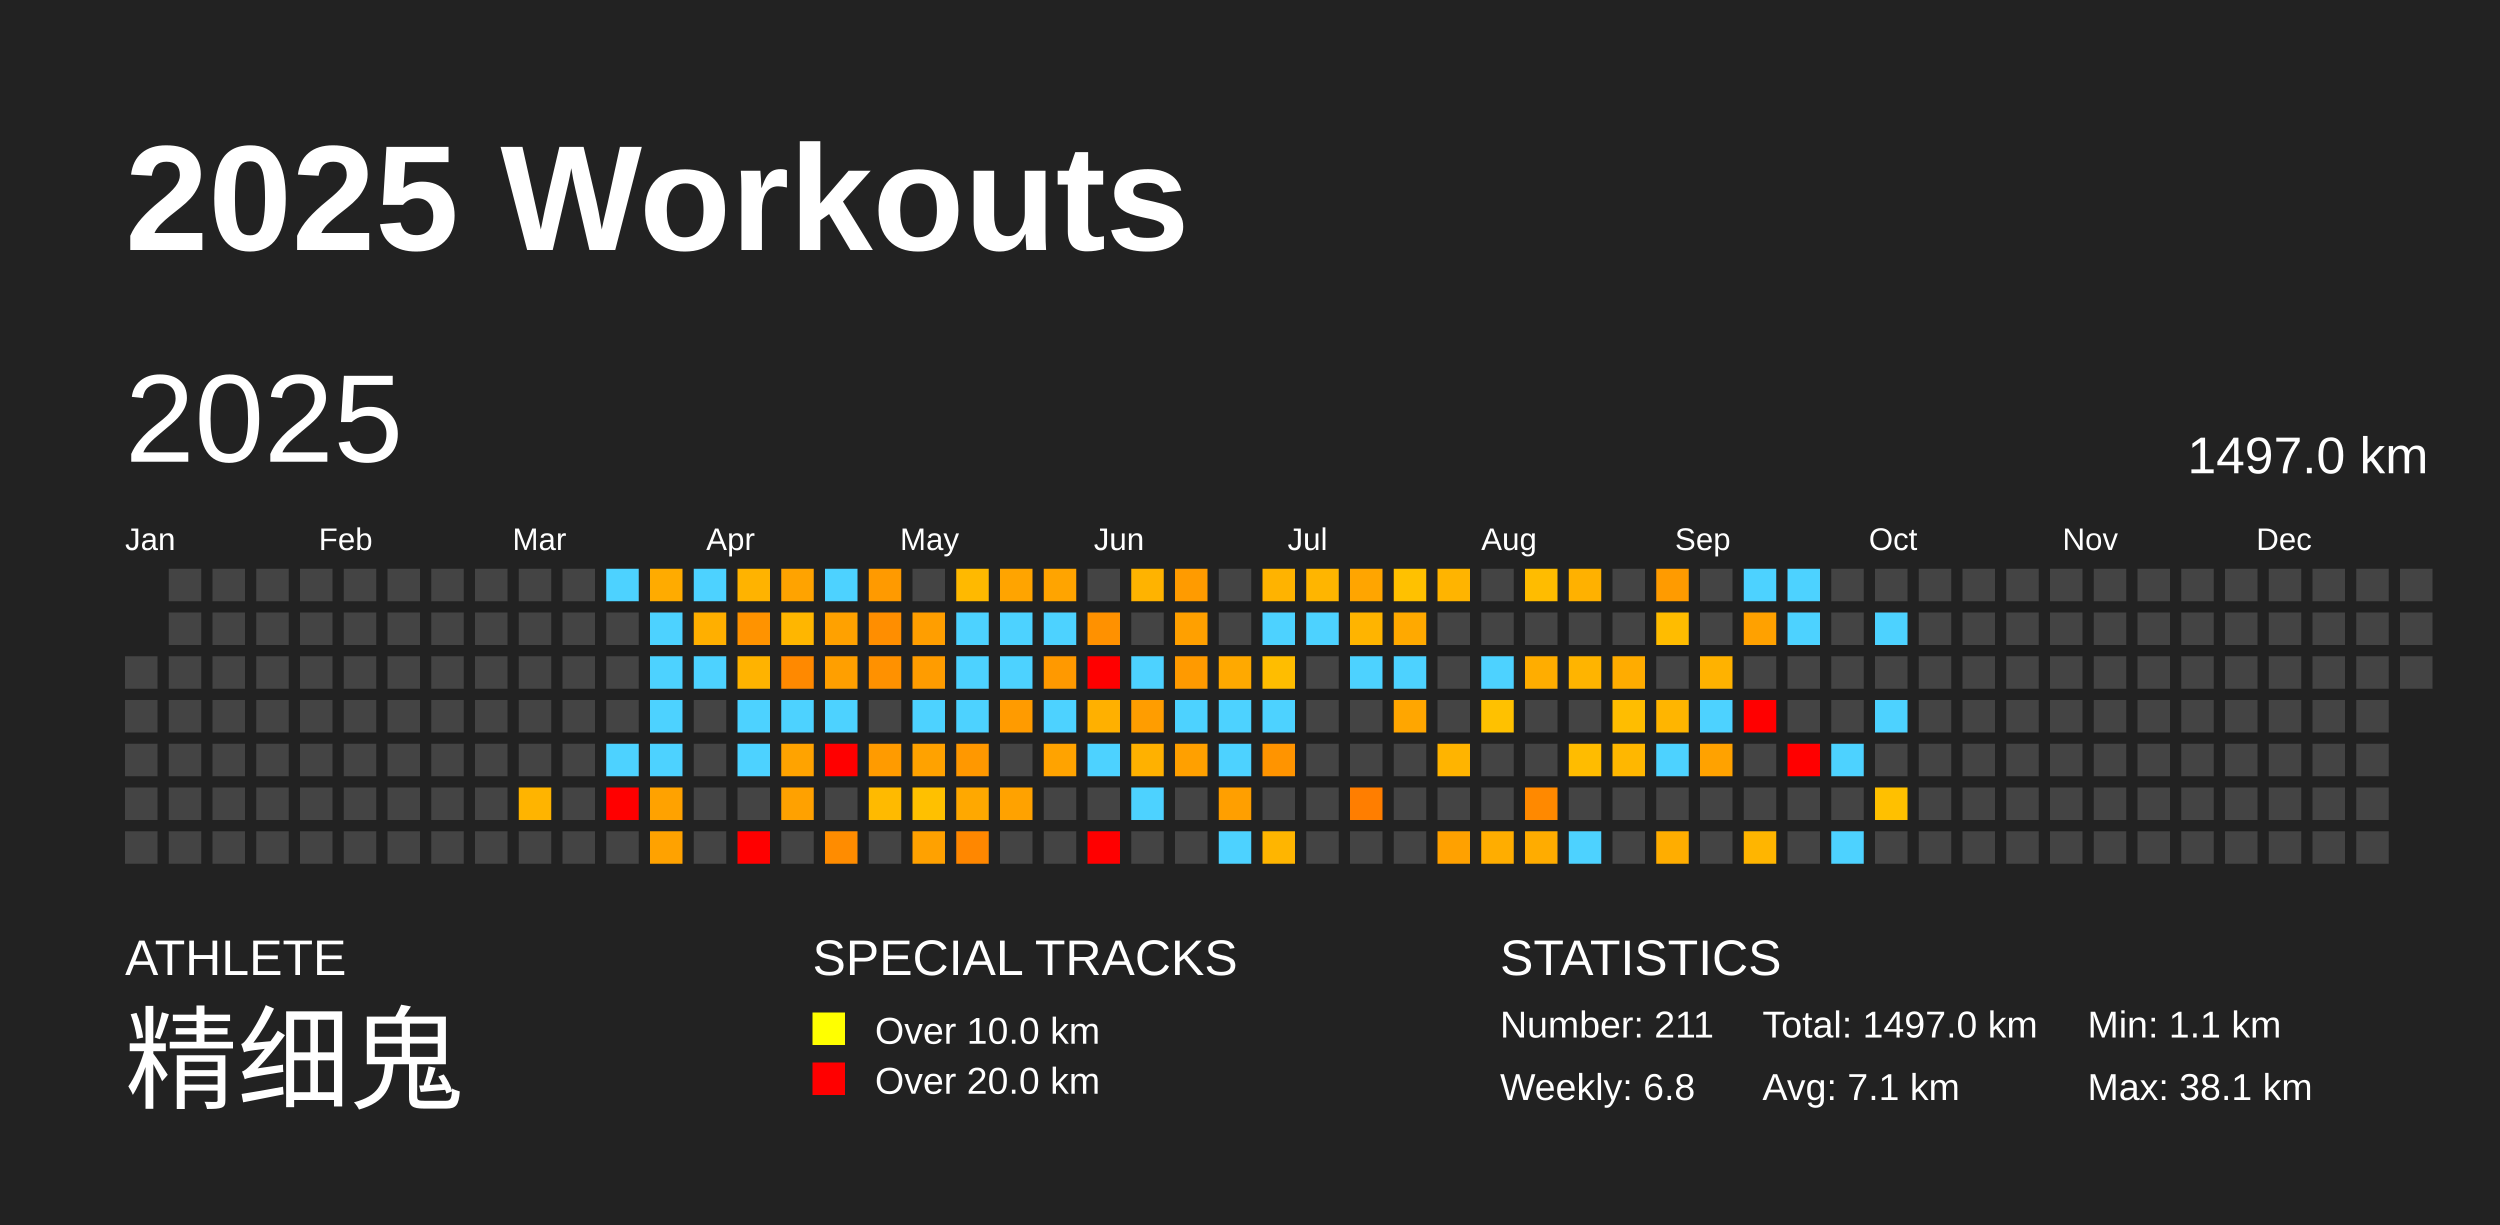
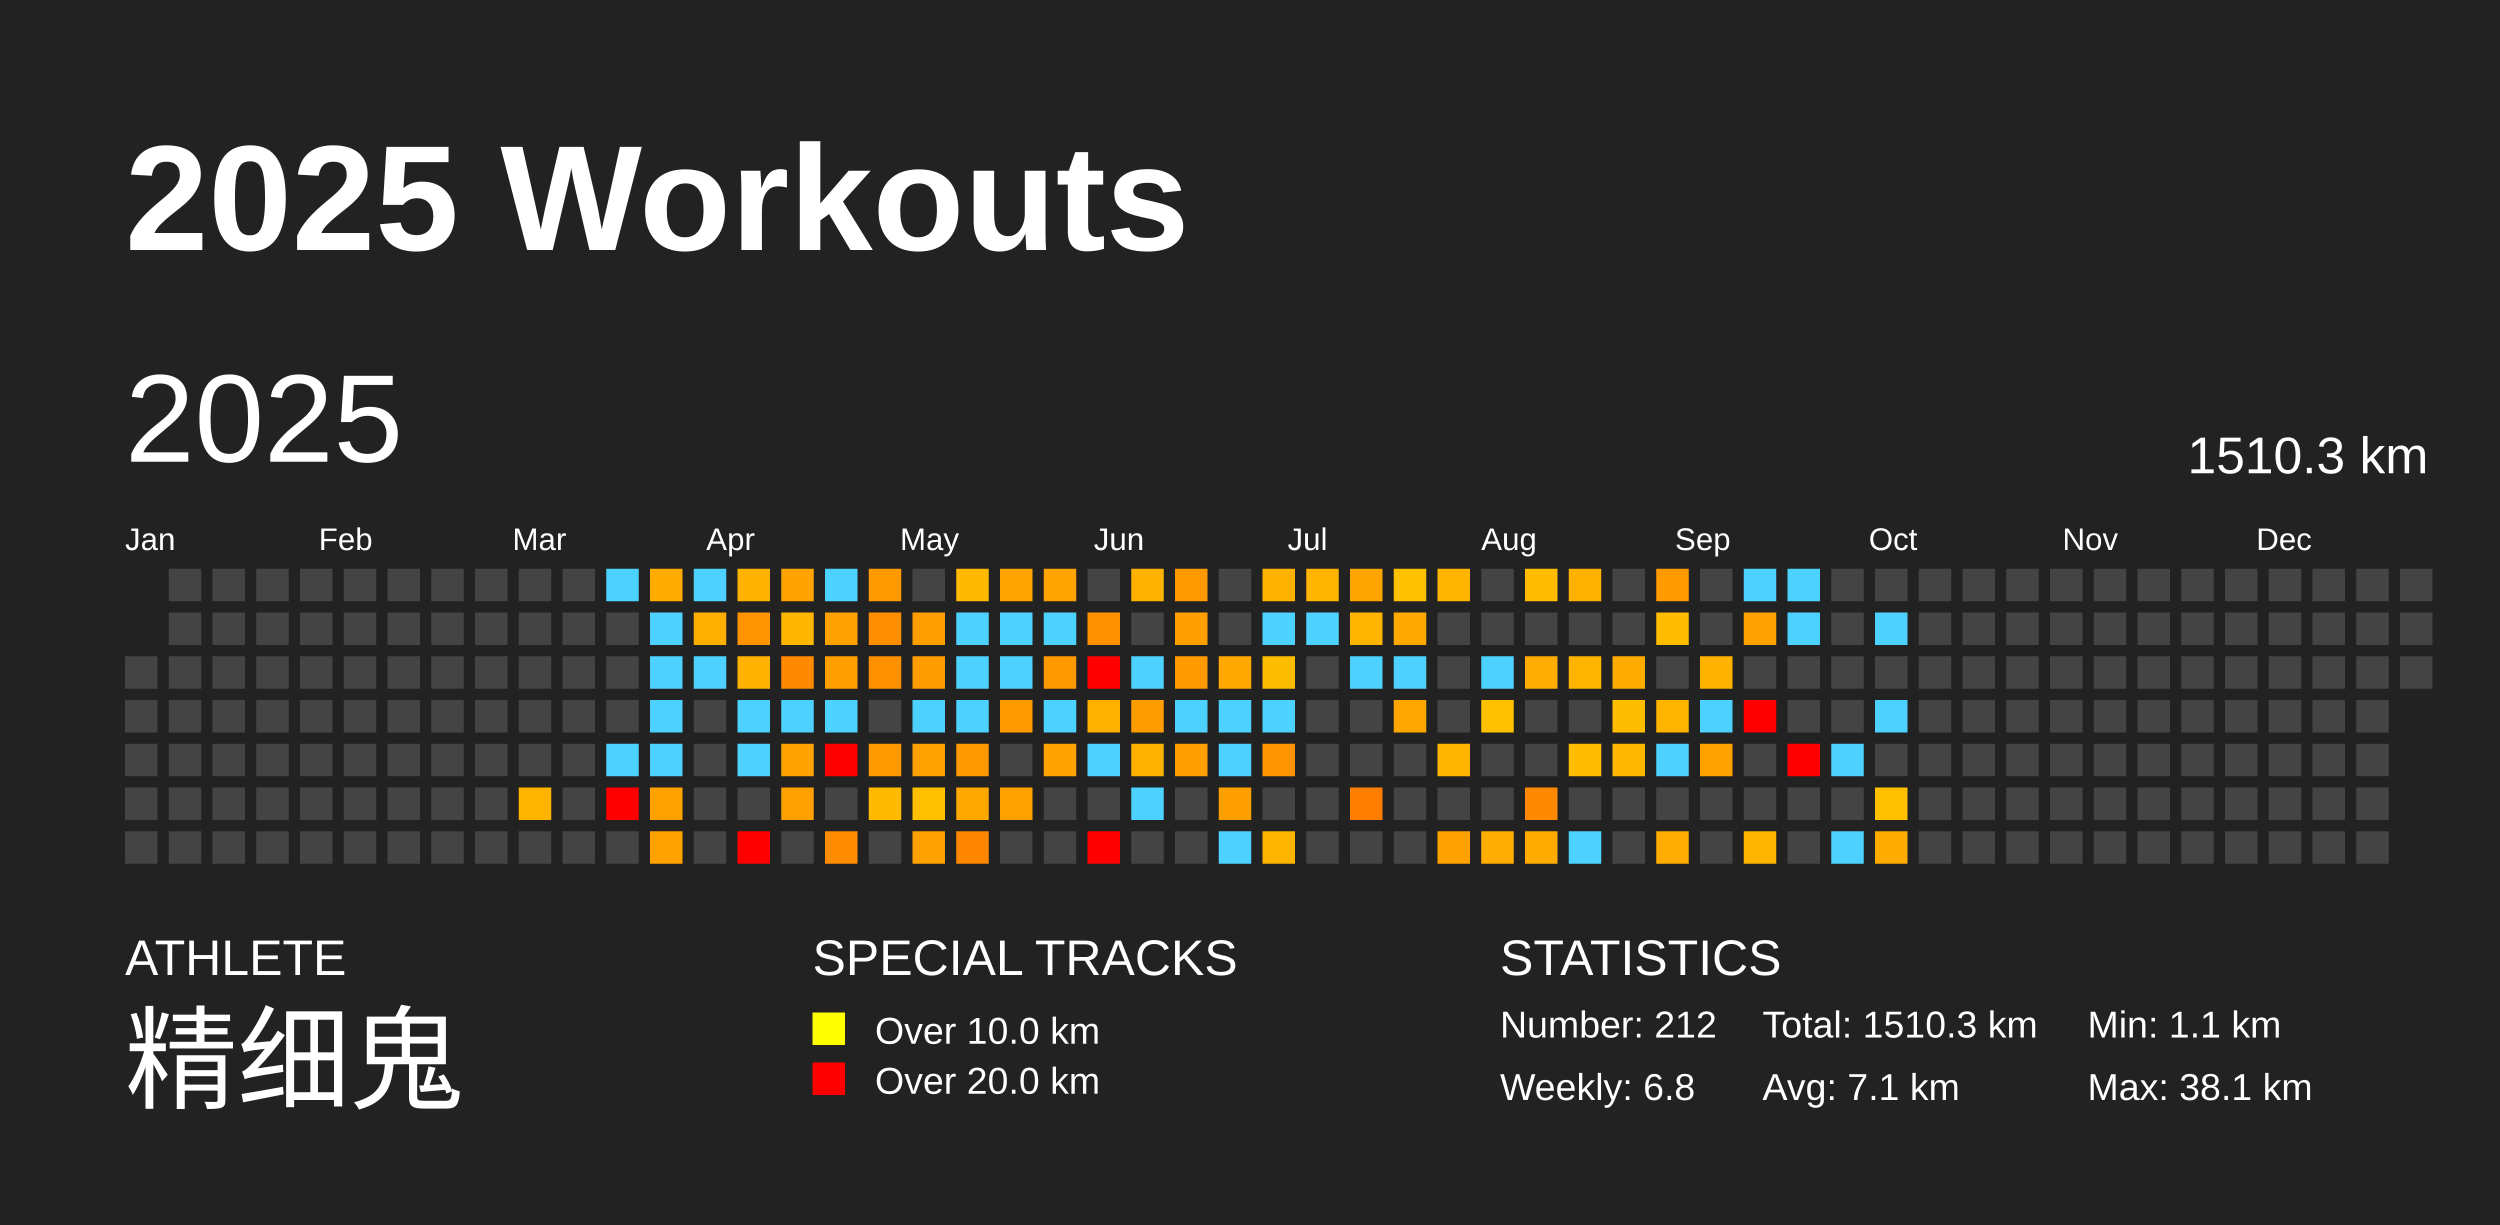
<svg xmlns="http://www.w3.org/2000/svg" baseProfile="full" height="98mm" version="1.1" viewBox="0,0,200,98" width="200mm">
  <defs />
  <rect fill="#222222" height="98" width="200" x="0" y="0" />
  <text fill="#FFFFFF" style="font-size:12px; font-family:Arial; font-weight:bold;" x="10" y="20">2025 Workouts</text>
  <text fill="#FFFFFF" style="font-size:4px; font-family:Arial" x="10" y="78">ATHLETE</text>
  <text fill="#FFFFFF" style="font-size:9px; font-family:Arial" x="10" y="88">精细鬼</text>
  <text fill="#FFFFFF" style="font-size:4px; font-family:Arial" x="65" y="78">SPECIAL TRACKS</text>
  <rect fill="yellow" height="2.6" width="2.6" x="65" y="81" />
  <text fill="#FFFFFF" style="font-size:3px; font-family:Arial" x="70" y="83.5">Over 10.0 km</text>
  <rect fill="red" height="2.6" width="2.6" x="65" y="85" />
  <text fill="#FFFFFF" style="font-size:3px; font-family:Arial" x="70" y="87.5">Over 20.0 km</text>
  <text fill="#FFFFFF" style="font-size:4px; font-family:Arial" x="120" y="78">STATISTICS</text>
-   <text fill="#FFFFFF" style="font-size:3px; font-family:Arial" x="120" y="83">Number: 211</text>
+   <text fill="#FFFFFF" style="font-size:3px; font-family:Arial" x="120" y="83">Number: 212</text>
  <text fill="#FFFFFF" style="font-size:3px; font-family:Arial" x="120" y="88">Weekly: 6.8</text>
-   <text fill="#FFFFFF" style="font-size:3px; font-family:Arial" x="141" y="83">Total: 1497.0 km</text>
+   <text fill="#FFFFFF" style="font-size:3px; font-family:Arial" x="141" y="83">Total: 1510.3 km</text>
  <text fill="#FFFFFF" style="font-size:3px; font-family:Arial" x="141" y="88">Avg: 7.1 km</text>
  <text fill="#FFFFFF" style="font-size:3px; font-family:Arial" x="167" y="83">Min: 1.1 km</text>
  <text fill="#FFFFFF" style="font-size:3px; font-family:Arial" x="167" y="88">Max: 38.1 km</text>
  <text dominant-baseline="hanging" fill="#FFFFFF" style="font-size:10.0px; font-family:Arial;" x="10" y="30">2025</text>
-   <text dominant-baseline="hanging" fill="#FFFFFF" style="font-size:4.125px; font-family:Arial;" x="175" y="35">1497.0 km</text>
+   <text dominant-baseline="hanging" fill="#FFFFFF" style="font-size:4.125px; font-family:Arial;" x="175" y="35">1510.3 km</text>
  <text fill="#FFFFFF" style="font-size:2.5px; font-family:Arial" x="10.0" y="44">Jan</text>
  <text fill="#FFFFFF" style="font-size:2.5px; font-family:Arial" x="25.5" y="44">Feb</text>
  <text fill="#FFFFFF" style="font-size:2.5px; font-family:Arial" x="41.0" y="44">Mar</text>
  <text fill="#FFFFFF" style="font-size:2.5px; font-family:Arial" x="56.5" y="44">Apr</text>
  <text fill="#FFFFFF" style="font-size:2.5px; font-family:Arial" x="72.0" y="44">May</text>
  <text fill="#FFFFFF" style="font-size:2.5px; font-family:Arial" x="87.5" y="44">Jun</text>
  <text fill="#FFFFFF" style="font-size:2.5px; font-family:Arial" x="103.0" y="44">Jul</text>
  <text fill="#FFFFFF" style="font-size:2.5px; font-family:Arial" x="118.5" y="44">Aug</text>
  <text fill="#FFFFFF" style="font-size:2.5px; font-family:Arial" x="134.0" y="44">Sep</text>
  <text fill="#FFFFFF" style="font-size:2.5px; font-family:Arial" x="149.5" y="44">Oct</text>
  <text fill="#FFFFFF" style="font-size:2.5px; font-family:Arial" x="165.0" y="44">Nov</text>
  <text fill="#FFFFFF" style="font-size:2.5px; font-family:Arial" x="180.5" y="44">Dec</text>
  <rect fill="#444444" height="2.6" width="2.6" x="10.0" y="52.5" />
  <rect fill="#444444" height="2.6" width="2.6" x="10.0" y="56.0" />
  <rect fill="#444444" height="2.6" width="2.6" x="10.0" y="59.5" />
  <rect fill="#444444" height="2.6" width="2.6" x="10.0" y="63.0" />
  <rect fill="#444444" height="2.6" width="2.6" x="10.0" y="66.5" />
  <rect fill="#444444" height="2.6" width="2.6" x="13.5" y="45.5" />
  <rect fill="#444444" height="2.6" width="2.6" x="13.5" y="49.0" />
  <rect fill="#444444" height="2.6" width="2.6" x="13.5" y="52.5" />
  <rect fill="#444444" height="2.6" width="2.6" x="13.5" y="56.0" />
  <rect fill="#444444" height="2.6" width="2.6" x="13.5" y="59.5" />
  <rect fill="#444444" height="2.6" width="2.6" x="13.5" y="63.0" />
  <rect fill="#444444" height="2.6" width="2.6" x="13.5" y="66.5" />
  <rect fill="#444444" height="2.6" width="2.6" x="17.0" y="45.5" />
  <rect fill="#444444" height="2.6" width="2.6" x="17.0" y="49.0" />
  <rect fill="#444444" height="2.6" width="2.6" x="17.0" y="52.5" />
  <rect fill="#444444" height="2.6" width="2.6" x="17.0" y="56.0" />
  <rect fill="#444444" height="2.6" width="2.6" x="17.0" y="59.5" />
  <rect fill="#444444" height="2.6" width="2.6" x="17.0" y="63.0" />
  <rect fill="#444444" height="2.6" width="2.6" x="17.0" y="66.5" />
  <rect fill="#444444" height="2.6" width="2.6" x="20.5" y="45.5" />
  <rect fill="#444444" height="2.6" width="2.6" x="20.5" y="49.0" />
  <rect fill="#444444" height="2.6" width="2.6" x="20.5" y="52.5" />
  <rect fill="#444444" height="2.6" width="2.6" x="20.5" y="56.0" />
  <rect fill="#444444" height="2.6" width="2.6" x="20.5" y="59.5" />
  <rect fill="#444444" height="2.6" width="2.6" x="20.5" y="63.0" />
  <rect fill="#444444" height="2.6" width="2.6" x="20.5" y="66.5" />
  <rect fill="#444444" height="2.6" width="2.6" x="24.0" y="45.5" />
  <rect fill="#444444" height="2.6" width="2.6" x="24.0" y="49.0" />
  <rect fill="#444444" height="2.6" width="2.6" x="24.0" y="52.5" />
  <rect fill="#444444" height="2.6" width="2.6" x="24.0" y="56.0" />
  <rect fill="#444444" height="2.6" width="2.6" x="24.0" y="59.5" />
  <rect fill="#444444" height="2.6" width="2.6" x="24.0" y="63.0" />
  <rect fill="#444444" height="2.6" width="2.6" x="24.0" y="66.5" />
  <rect fill="#444444" height="2.6" width="2.6" x="27.5" y="45.5" />
  <rect fill="#444444" height="2.6" width="2.6" x="27.5" y="49.0" />
  <rect fill="#444444" height="2.6" width="2.6" x="27.5" y="52.5" />
  <rect fill="#444444" height="2.6" width="2.6" x="27.5" y="56.0" />
  <rect fill="#444444" height="2.6" width="2.6" x="27.5" y="59.5" />
  <rect fill="#444444" height="2.6" width="2.6" x="27.5" y="63.0" />
  <rect fill="#444444" height="2.6" width="2.6" x="27.5" y="66.5" />
  <rect fill="#444444" height="2.6" width="2.6" x="31.0" y="45.5" />
  <rect fill="#444444" height="2.6" width="2.6" x="31.0" y="49.0" />
  <rect fill="#444444" height="2.6" width="2.6" x="31.0" y="52.5" />
  <rect fill="#444444" height="2.6" width="2.6" x="31.0" y="56.0" />
  <rect fill="#444444" height="2.6" width="2.6" x="31.0" y="59.5" />
  <rect fill="#444444" height="2.6" width="2.6" x="31.0" y="63.0" />
  <rect fill="#444444" height="2.6" width="2.6" x="31.0" y="66.5" />
  <rect fill="#444444" height="2.6" width="2.6" x="34.5" y="45.5" />
  <rect fill="#444444" height="2.6" width="2.6" x="34.5" y="49.0" />
  <rect fill="#444444" height="2.6" width="2.6" x="34.5" y="52.5" />
  <rect fill="#444444" height="2.6" width="2.6" x="34.5" y="56.0" />
  <rect fill="#444444" height="2.6" width="2.6" x="34.5" y="59.5" />
  <rect fill="#444444" height="2.6" width="2.6" x="34.5" y="63.0" />
  <rect fill="#444444" height="2.6" width="2.6" x="34.5" y="66.5" />
  <rect fill="#444444" height="2.6" width="2.6" x="38.0" y="45.5" />
  <rect fill="#444444" height="2.6" width="2.6" x="38.0" y="49.0" />
  <rect fill="#444444" height="2.6" width="2.6" x="38.0" y="52.5" />
  <rect fill="#444444" height="2.6" width="2.6" x="38.0" y="56.0" />
  <rect fill="#444444" height="2.6" width="2.6" x="38.0" y="59.5" />
  <rect fill="#444444" height="2.6" width="2.6" x="38.0" y="63.0" />
  <rect fill="#444444" height="2.6" width="2.6" x="38.0" y="66.5" />
  <rect fill="#444444" height="2.6" width="2.6" x="41.5" y="45.5" />
  <rect fill="#444444" height="2.6" width="2.6" x="41.5" y="49.0" />
  <rect fill="#444444" height="2.6" width="2.6" x="41.5" y="52.5" />
  <rect fill="#444444" height="2.6" width="2.6" x="41.5" y="56.0" />
  <rect fill="#444444" height="2.6" width="2.6" x="41.5" y="59.5" />
  <rect fill="#ffb400" height="2.6" width="2.6" x="41.5" y="63.0" />
  <rect fill="#444444" height="2.6" width="2.6" x="41.5" y="66.5" />
  <rect fill="#444444" height="2.6" width="2.6" x="45.0" y="45.5" />
  <rect fill="#444444" height="2.6" width="2.6" x="45.0" y="49.0" />
  <rect fill="#444444" height="2.6" width="2.6" x="45.0" y="52.5" />
  <rect fill="#444444" height="2.6" width="2.6" x="45.0" y="56.0" />
  <rect fill="#444444" height="2.6" width="2.6" x="45.0" y="59.5" />
  <rect fill="#444444" height="2.6" width="2.6" x="45.0" y="63.0" />
  <rect fill="#444444" height="2.6" width="2.6" x="45.0" y="66.5" />
  <rect fill="#4dd2ff" height="2.6" width="2.6" x="48.5" y="45.5" />
  <rect fill="#444444" height="2.6" width="2.6" x="48.5" y="49.0" />
  <rect fill="#444444" height="2.6" width="2.6" x="48.5" y="52.5" />
  <rect fill="#444444" height="2.6" width="2.6" x="48.5" y="56.0" />
  <rect fill="#4dd2ff" height="2.6" width="2.6" x="48.5" y="59.5" />
  <rect fill="red" height="2.6" width="2.6" x="48.5" y="63.0" />
  <rect fill="#444444" height="2.6" width="2.6" x="48.5" y="66.5" />
  <rect fill="#ffab00" height="2.6" width="2.6" x="52.0" y="45.5" />
  <rect fill="#4dd2ff" height="2.6" width="2.6" x="52.0" y="49.0" />
  <rect fill="#4dd2ff" height="2.6" width="2.6" x="52.0" y="52.5" />
  <rect fill="#4dd2ff" height="2.6" width="2.6" x="52.0" y="56.0" />
  <rect fill="#4dd2ff" height="2.6" width="2.6" x="52.0" y="59.5" />
  <rect fill="#ffa200" height="2.6" width="2.6" x="52.0" y="63.0" />
  <rect fill="#ffa200" height="2.6" width="2.6" x="52.0" y="66.5" />
  <rect fill="#4dd2ff" height="2.6" width="2.6" x="55.5" y="45.5" />
  <rect fill="#ffaf00" height="2.6" width="2.6" x="55.5" y="49.0" />
  <rect fill="#4dd2ff" height="2.6" width="2.6" x="55.5" y="52.5" />
  <rect fill="#444444" height="2.6" width="2.6" x="55.5" y="56.0" />
  <rect fill="#444444" height="2.6" width="2.6" x="55.5" y="59.5" />
  <rect fill="#444444" height="2.6" width="2.6" x="55.5" y="63.0" />
  <rect fill="#444444" height="2.6" width="2.6" x="55.5" y="66.5" />
  <rect fill="#ffb300" height="2.6" width="2.6" x="59.0" y="45.5" />
  <rect fill="#ff9300" height="2.6" width="2.6" x="59.0" y="49.0" />
  <rect fill="#ffb300" height="2.6" width="2.6" x="59.0" y="52.5" />
  <rect fill="#4dd2ff" height="2.6" width="2.6" x="59.0" y="56.0" />
  <rect fill="#4dd2ff" height="2.6" width="2.6" x="59.0" y="59.5" />
  <rect fill="#444444" height="2.6" width="2.6" x="59.0" y="63.0" />
  <rect fill="red" height="2.6" width="2.6" x="59.0" y="66.5" />
  <rect fill="#ffa300" height="2.6" width="2.6" x="62.5" y="45.5" />
  <rect fill="#ffb600" height="2.6" width="2.6" x="62.5" y="49.0" />
  <rect fill="#ff8900" height="2.6" width="2.6" x="62.5" y="52.5" />
  <rect fill="#4dd2ff" height="2.6" width="2.6" x="62.5" y="56.0" />
  <rect fill="#ffa300" height="2.6" width="2.6" x="62.5" y="59.5" />
  <rect fill="#ffa100" height="2.6" width="2.6" x="62.5" y="63.0" />
  <rect fill="#444444" height="2.6" width="2.6" x="62.5" y="66.5" />
  <rect fill="#4dd2ff" height="2.6" width="2.6" x="66.0" y="45.5" />
  <rect fill="#ffa100" height="2.6" width="2.6" x="66.0" y="49.0" />
  <rect fill="#ff9f00" height="2.6" width="2.6" x="66.0" y="52.5" />
  <rect fill="#4dd2ff" height="2.6" width="2.6" x="66.0" y="56.0" />
  <rect fill="red" height="2.6" width="2.6" x="66.0" y="59.5" />
  <rect fill="#444444" height="2.6" width="2.6" x="66.0" y="63.0" />
  <rect fill="#ff8c00" height="2.6" width="2.6" x="66.0" y="66.5" />
  <rect fill="#ff9a00" height="2.6" width="2.6" x="69.5" y="45.5" />
  <rect fill="#ff8e00" height="2.6" width="2.6" x="69.5" y="49.0" />
  <rect fill="#ff9100" height="2.6" width="2.6" x="69.5" y="52.5" />
  <rect fill="#444444" height="2.6" width="2.6" x="69.5" y="56.0" />
  <rect fill="#ff9b00" height="2.6" width="2.6" x="69.5" y="59.5" />
  <rect fill="#ffba00" height="2.6" width="2.6" x="69.5" y="63.0" />
  <rect fill="#444444" height="2.6" width="2.6" x="69.5" y="66.5" />
  <rect fill="#444444" height="2.6" width="2.6" x="73.0" y="45.5" />
  <rect fill="#ff9e00" height="2.6" width="2.6" x="73.0" y="49.0" />
  <rect fill="#ff9c00" height="2.6" width="2.6" x="73.0" y="52.5" />
  <rect fill="#4dd2ff" height="2.6" width="2.6" x="73.0" y="56.0" />
  <rect fill="#ffa200" height="2.6" width="2.6" x="73.0" y="59.5" />
  <rect fill="#ffc000" height="2.6" width="2.6" x="73.0" y="63.0" />
  <rect fill="#ffa100" height="2.6" width="2.6" x="73.0" y="66.5" />
  <rect fill="#ffb900" height="2.6" width="2.6" x="76.5" y="45.5" />
  <rect fill="#4dd2ff" height="2.6" width="2.6" x="76.5" y="49.0" />
  <rect fill="#4dd2ff" height="2.6" width="2.6" x="76.5" y="52.5" />
  <rect fill="#4dd2ff" height="2.6" width="2.6" x="76.5" y="56.0" />
  <rect fill="#ff9800" height="2.6" width="2.6" x="76.5" y="59.5" />
  <rect fill="#ffa800" height="2.6" width="2.6" x="76.5" y="63.0" />
  <rect fill="#ff8700" height="2.6" width="2.6" x="76.5" y="66.5" />
  <rect fill="#ffa400" height="2.6" width="2.6" x="80.0" y="45.5" />
  <rect fill="#4dd2ff" height="2.6" width="2.6" x="80.0" y="49.0" />
  <rect fill="#4dd2ff" height="2.6" width="2.6" x="80.0" y="52.5" />
  <rect fill="#ff9b00" height="2.6" width="2.6" x="80.0" y="56.0" />
  <rect fill="#444444" height="2.6" width="2.6" x="80.0" y="59.5" />
  <rect fill="#ffa200" height="2.6" width="2.6" x="80.0" y="63.0" />
  <rect fill="#444444" height="2.6" width="2.6" x="80.0" y="66.5" />
  <rect fill="#ffa400" height="2.6" width="2.6" x="83.5" y="45.5" />
  <rect fill="#4dd2ff" height="2.6" width="2.6" x="83.5" y="49.0" />
  <rect fill="#ff9900" height="2.6" width="2.6" x="83.5" y="52.5" />
  <rect fill="#4dd2ff" height="2.6" width="2.6" x="83.5" y="56.0" />
  <rect fill="#ffa300" height="2.6" width="2.6" x="83.5" y="59.5" />
  <rect fill="#444444" height="2.6" width="2.6" x="83.5" y="63.0" />
  <rect fill="#444444" height="2.6" width="2.6" x="83.5" y="66.5" />
  <rect fill="#444444" height="2.6" width="2.6" x="87.0" y="45.5" />
  <rect fill="#ff9100" height="2.6" width="2.6" x="87.0" y="49.0" />
  <rect fill="red" height="2.6" width="2.6" x="87.0" y="52.5" />
  <rect fill="#ffb000" height="2.6" width="2.6" x="87.0" y="56.0" />
  <rect fill="#4dd2ff" height="2.6" width="2.6" x="87.0" y="59.5" />
  <rect fill="#444444" height="2.6" width="2.6" x="87.0" y="63.0" />
  <rect fill="red" height="2.6" width="2.6" x="87.0" y="66.5" />
  <rect fill="#ffb300" height="2.6" width="2.6" x="90.5" y="45.5" />
  <rect fill="#444444" height="2.6" width="2.6" x="90.5" y="49.0" />
  <rect fill="#4dd2ff" height="2.6" width="2.6" x="90.5" y="52.5" />
  <rect fill="#ff9d00" height="2.6" width="2.6" x="90.5" y="56.0" />
  <rect fill="#ffb100" height="2.6" width="2.6" x="90.5" y="59.5" />
  <rect fill="#4dd2ff" height="2.6" width="2.6" x="90.5" y="63.0" />
  <rect fill="#444444" height="2.6" width="2.6" x="90.5" y="66.5" />
  <rect fill="#ff9b00" height="2.6" width="2.6" x="94.0" y="45.5" />
  <rect fill="#ffa000" height="2.6" width="2.6" x="94.0" y="49.0" />
  <rect fill="#ff9a00" height="2.6" width="2.6" x="94.0" y="52.5" />
  <rect fill="#4dd2ff" height="2.6" width="2.6" x="94.0" y="56.0" />
  <rect fill="#ffa000" height="2.6" width="2.6" x="94.0" y="59.5" />
  <rect fill="#444444" height="2.6" width="2.6" x="94.0" y="63.0" />
  <rect fill="#444444" height="2.6" width="2.6" x="94.0" y="66.5" />
  <rect fill="#444444" height="2.6" width="2.6" x="97.5" y="45.5" />
  <rect fill="#444444" height="2.6" width="2.6" x="97.5" y="49.0" />
  <rect fill="#ffa900" height="2.6" width="2.6" x="97.5" y="52.5" />
  <rect fill="#4dd2ff" height="2.6" width="2.6" x="97.5" y="56.0" />
  <rect fill="#4dd2ff" height="2.6" width="2.6" x="97.5" y="59.5" />
  <rect fill="#ff9f00" height="2.6" width="2.6" x="97.5" y="63.0" />
  <rect fill="#4dd2ff" height="2.6" width="2.6" x="97.5" y="66.5" />
  <rect fill="#ffb300" height="2.6" width="2.6" x="101.0" y="45.5" />
  <rect fill="#4dd2ff" height="2.6" width="2.6" x="101.0" y="49.0" />
  <rect fill="#ffbd00" height="2.6" width="2.6" x="101.0" y="52.5" />
  <rect fill="#4dd2ff" height="2.6" width="2.6" x="101.0" y="56.0" />
  <rect fill="#ff9400" height="2.6" width="2.6" x="101.0" y="59.5" />
  <rect fill="#444444" height="2.6" width="2.6" x="101.0" y="63.0" />
  <rect fill="#ffb500" height="2.6" width="2.6" x="101.0" y="66.5" />
  <rect fill="#ffb500" height="2.6" width="2.6" x="104.5" y="45.5" />
  <rect fill="#4dd2ff" height="2.6" width="2.6" x="104.5" y="49.0" />
  <rect fill="#444444" height="2.6" width="2.6" x="104.5" y="52.5" />
  <rect fill="#444444" height="2.6" width="2.6" x="104.5" y="56.0" />
  <rect fill="#444444" height="2.6" width="2.6" x="104.5" y="59.5" />
  <rect fill="#444444" height="2.6" width="2.6" x="104.5" y="63.0" />
  <rect fill="#444444" height="2.6" width="2.6" x="104.5" y="66.5" />
  <rect fill="#ffa500" height="2.6" width="2.6" x="108.0" y="45.5" />
  <rect fill="#ffb400" height="2.6" width="2.6" x="108.0" y="49.0" />
  <rect fill="#4dd2ff" height="2.6" width="2.6" x="108.0" y="52.5" />
  <rect fill="#444444" height="2.6" width="2.6" x="108.0" y="56.0" />
  <rect fill="#444444" height="2.6" width="2.6" x="108.0" y="59.5" />
  <rect fill="#ff7e00" height="2.6" width="2.6" x="108.0" y="63.0" />
  <rect fill="#444444" height="2.6" width="2.6" x="108.0" y="66.5" />
  <rect fill="#ffc100" height="2.6" width="2.6" x="111.5" y="45.5" />
  <rect fill="#ffa900" height="2.6" width="2.6" x="111.5" y="49.0" />
  <rect fill="#4dd2ff" height="2.6" width="2.6" x="111.5" y="52.5" />
  <rect fill="#ffa600" height="2.6" width="2.6" x="111.5" y="56.0" />
  <rect fill="#444444" height="2.6" width="2.6" x="111.5" y="59.5" />
  <rect fill="#444444" height="2.6" width="2.6" x="111.5" y="63.0" />
  <rect fill="#444444" height="2.6" width="2.6" x="111.5" y="66.5" />
  <rect fill="#ffb400" height="2.6" width="2.6" x="115.0" y="45.5" />
  <rect fill="#444444" height="2.6" width="2.6" x="115.0" y="49.0" />
  <rect fill="#444444" height="2.6" width="2.6" x="115.0" y="52.5" />
  <rect fill="#444444" height="2.6" width="2.6" x="115.0" y="56.0" />
  <rect fill="#ffb400" height="2.6" width="2.6" x="115.0" y="59.5" />
  <rect fill="#444444" height="2.6" width="2.6" x="115.0" y="63.0" />
  <rect fill="#ffa100" height="2.6" width="2.6" x="115.0" y="66.5" />
  <rect fill="#444444" height="2.6" width="2.6" x="118.5" y="45.5" />
  <rect fill="#444444" height="2.6" width="2.6" x="118.5" y="49.0" />
  <rect fill="#4dd2ff" height="2.6" width="2.6" x="118.5" y="52.5" />
  <rect fill="#ffc100" height="2.6" width="2.6" x="118.5" y="56.0" />
  <rect fill="#444444" height="2.6" width="2.6" x="118.5" y="59.5" />
  <rect fill="#444444" height="2.6" width="2.6" x="118.5" y="63.0" />
  <rect fill="#ffad00" height="2.6" width="2.6" x="118.5" y="66.5" />
  <rect fill="#ffbc00" height="2.6" width="2.6" x="122.0" y="45.5" />
  <rect fill="#444444" height="2.6" width="2.6" x="122.0" y="49.0" />
  <rect fill="#ffad00" height="2.6" width="2.6" x="122.0" y="52.5" />
  <rect fill="#444444" height="2.6" width="2.6" x="122.0" y="56.0" />
  <rect fill="#444444" height="2.6" width="2.6" x="122.0" y="59.5" />
  <rect fill="#ff8900" height="2.6" width="2.6" x="122.0" y="63.0" />
  <rect fill="#ffac00" height="2.6" width="2.6" x="122.0" y="66.5" />
  <rect fill="#ffb100" height="2.6" width="2.6" x="125.5" y="45.5" />
  <rect fill="#444444" height="2.6" width="2.6" x="125.5" y="49.0" />
  <rect fill="#ffb400" height="2.6" width="2.6" x="125.5" y="52.5" />
  <rect fill="#444444" height="2.6" width="2.6" x="125.5" y="56.0" />
  <rect fill="#ffbc00" height="2.6" width="2.6" x="125.5" y="59.5" />
  <rect fill="#444444" height="2.6" width="2.6" x="125.5" y="63.0" />
  <rect fill="#4dd2ff" height="2.6" width="2.6" x="125.5" y="66.5" />
  <rect fill="#444444" height="2.6" width="2.6" x="129.0" y="45.5" />
  <rect fill="#444444" height="2.6" width="2.6" x="129.0" y="49.0" />
  <rect fill="#ffac00" height="2.6" width="2.6" x="129.0" y="52.5" />
  <rect fill="#ffbd00" height="2.6" width="2.6" x="129.0" y="56.0" />
  <rect fill="#ffb700" height="2.6" width="2.6" x="129.0" y="59.5" />
  <rect fill="#444444" height="2.6" width="2.6" x="129.0" y="63.0" />
  <rect fill="#444444" height="2.6" width="2.6" x="129.0" y="66.5" />
  <rect fill="#ff9b00" height="2.6" width="2.6" x="132.5" y="45.5" />
  <rect fill="#ffbc00" height="2.6" width="2.6" x="132.5" y="49.0" />
  <rect fill="#444444" height="2.6" width="2.6" x="132.5" y="52.5" />
  <rect fill="#ffb500" height="2.6" width="2.6" x="132.5" y="56.0" />
  <rect fill="#4dd2ff" height="2.6" width="2.6" x="132.5" y="59.5" />
  <rect fill="#444444" height="2.6" width="2.6" x="132.5" y="63.0" />
  <rect fill="#ffad00" height="2.6" width="2.6" x="132.5" y="66.5" />
  <rect fill="#444444" height="2.6" width="2.6" x="136.0" y="45.5" />
  <rect fill="#444444" height="2.6" width="2.6" x="136.0" y="49.0" />
  <rect fill="#ffb200" height="2.6" width="2.6" x="136.0" y="52.5" />
  <rect fill="#4dd2ff" height="2.6" width="2.6" x="136.0" y="56.0" />
  <rect fill="#ffa200" height="2.6" width="2.6" x="136.0" y="59.5" />
  <rect fill="#444444" height="2.6" width="2.6" x="136.0" y="63.0" />
  <rect fill="#444444" height="2.6" width="2.6" x="136.0" y="66.5" />
  <rect fill="#4dd2ff" height="2.6" width="2.6" x="139.5" y="45.5" />
  <rect fill="#ffa100" height="2.6" width="2.6" x="139.5" y="49.0" />
  <rect fill="#444444" height="2.6" width="2.6" x="139.5" y="52.5" />
  <rect fill="red" height="2.6" width="2.6" x="139.5" y="56.0" />
  <rect fill="#444444" height="2.6" width="2.6" x="139.5" y="59.5" />
  <rect fill="#444444" height="2.6" width="2.6" x="139.5" y="63.0" />
  <rect fill="#ffb500" height="2.6" width="2.6" x="139.5" y="66.5" />
  <rect fill="#4dd2ff" height="2.6" width="2.6" x="143.0" y="45.5" />
  <rect fill="#4dd2ff" height="2.6" width="2.6" x="143.0" y="49.0" />
  <rect fill="#444444" height="2.6" width="2.6" x="143.0" y="52.5" />
  <rect fill="#444444" height="2.6" width="2.6" x="143.0" y="56.0" />
  <rect fill="red" height="2.6" width="2.6" x="143.0" y="59.5" />
  <rect fill="#444444" height="2.6" width="2.6" x="143.0" y="63.0" />
  <rect fill="#444444" height="2.6" width="2.6" x="143.0" y="66.5" />
  <rect fill="#444444" height="2.6" width="2.6" x="146.5" y="45.5" />
  <rect fill="#444444" height="2.6" width="2.6" x="146.5" y="49.0" />
  <rect fill="#444444" height="2.6" width="2.6" x="146.5" y="52.5" />
  <rect fill="#444444" height="2.6" width="2.6" x="146.5" y="56.0" />
  <rect fill="#4dd2ff" height="2.6" width="2.6" x="146.5" y="59.5" />
  <rect fill="#444444" height="2.6" width="2.6" x="146.5" y="63.0" />
  <rect fill="#4dd2ff" height="2.6" width="2.6" x="146.5" y="66.5" />
  <rect fill="#444444" height="2.6" width="2.6" x="150.0" y="45.5" />
  <rect fill="#4dd2ff" height="2.6" width="2.6" x="150.0" y="49.0" />
  <rect fill="#444444" height="2.6" width="2.6" x="150.0" y="52.5" />
  <rect fill="#4dd2ff" height="2.6" width="2.6" x="150.0" y="56.0" />
  <rect fill="#444444" height="2.6" width="2.6" x="150.0" y="59.5" />
  <rect fill="#ffc000" height="2.6" width="2.6" x="150.0" y="63.0" />
-   <rect fill="#444444" height="2.6" width="2.6" x="150.0" y="66.5" />
+   <rect fill="#ffab00" height="2.6" width="2.6" x="150.0" y="66.5" />
  <rect fill="#444444" height="2.6" width="2.6" x="153.5" y="45.5" />
  <rect fill="#444444" height="2.6" width="2.6" x="153.5" y="49.0" />
  <rect fill="#444444" height="2.6" width="2.6" x="153.5" y="52.5" />
  <rect fill="#444444" height="2.6" width="2.6" x="153.5" y="56.0" />
  <rect fill="#444444" height="2.6" width="2.6" x="153.5" y="59.5" />
  <rect fill="#444444" height="2.6" width="2.6" x="153.5" y="63.0" />
  <rect fill="#444444" height="2.6" width="2.6" x="153.5" y="66.5" />
  <rect fill="#444444" height="2.6" width="2.6" x="157.0" y="45.5" />
  <rect fill="#444444" height="2.6" width="2.6" x="157.0" y="49.0" />
  <rect fill="#444444" height="2.6" width="2.6" x="157.0" y="52.5" />
  <rect fill="#444444" height="2.6" width="2.6" x="157.0" y="56.0" />
  <rect fill="#444444" height="2.6" width="2.6" x="157.0" y="59.5" />
  <rect fill="#444444" height="2.6" width="2.6" x="157.0" y="63.0" />
  <rect fill="#444444" height="2.6" width="2.6" x="157.0" y="66.5" />
  <rect fill="#444444" height="2.6" width="2.6" x="160.5" y="45.5" />
  <rect fill="#444444" height="2.6" width="2.6" x="160.5" y="49.0" />
  <rect fill="#444444" height="2.6" width="2.6" x="160.5" y="52.5" />
  <rect fill="#444444" height="2.6" width="2.6" x="160.5" y="56.0" />
  <rect fill="#444444" height="2.6" width="2.6" x="160.5" y="59.5" />
  <rect fill="#444444" height="2.6" width="2.6" x="160.5" y="63.0" />
  <rect fill="#444444" height="2.6" width="2.6" x="160.5" y="66.5" />
  <rect fill="#444444" height="2.6" width="2.6" x="164.0" y="45.5" />
  <rect fill="#444444" height="2.6" width="2.6" x="164.0" y="49.0" />
  <rect fill="#444444" height="2.6" width="2.6" x="164.0" y="52.5" />
  <rect fill="#444444" height="2.6" width="2.6" x="164.0" y="56.0" />
  <rect fill="#444444" height="2.6" width="2.6" x="164.0" y="59.5" />
  <rect fill="#444444" height="2.6" width="2.6" x="164.0" y="63.0" />
  <rect fill="#444444" height="2.6" width="2.6" x="164.0" y="66.5" />
  <rect fill="#444444" height="2.6" width="2.6" x="167.5" y="45.5" />
  <rect fill="#444444" height="2.6" width="2.6" x="167.5" y="49.0" />
  <rect fill="#444444" height="2.6" width="2.6" x="167.5" y="52.5" />
  <rect fill="#444444" height="2.6" width="2.6" x="167.5" y="56.0" />
  <rect fill="#444444" height="2.6" width="2.6" x="167.5" y="59.5" />
  <rect fill="#444444" height="2.6" width="2.6" x="167.5" y="63.0" />
  <rect fill="#444444" height="2.6" width="2.6" x="167.5" y="66.5" />
  <rect fill="#444444" height="2.6" width="2.6" x="171.0" y="45.5" />
  <rect fill="#444444" height="2.6" width="2.6" x="171.0" y="49.0" />
  <rect fill="#444444" height="2.6" width="2.6" x="171.0" y="52.5" />
  <rect fill="#444444" height="2.6" width="2.6" x="171.0" y="56.0" />
  <rect fill="#444444" height="2.6" width="2.6" x="171.0" y="59.5" />
  <rect fill="#444444" height="2.6" width="2.6" x="171.0" y="63.0" />
  <rect fill="#444444" height="2.6" width="2.6" x="171.0" y="66.5" />
  <rect fill="#444444" height="2.6" width="2.6" x="174.5" y="45.5" />
  <rect fill="#444444" height="2.6" width="2.6" x="174.5" y="49.0" />
  <rect fill="#444444" height="2.6" width="2.6" x="174.5" y="52.5" />
  <rect fill="#444444" height="2.6" width="2.6" x="174.5" y="56.0" />
  <rect fill="#444444" height="2.6" width="2.6" x="174.5" y="59.5" />
  <rect fill="#444444" height="2.6" width="2.6" x="174.5" y="63.0" />
  <rect fill="#444444" height="2.6" width="2.6" x="174.5" y="66.5" />
  <rect fill="#444444" height="2.6" width="2.6" x="178.0" y="45.5" />
  <rect fill="#444444" height="2.6" width="2.6" x="178.0" y="49.0" />
  <rect fill="#444444" height="2.6" width="2.6" x="178.0" y="52.5" />
  <rect fill="#444444" height="2.6" width="2.6" x="178.0" y="56.0" />
  <rect fill="#444444" height="2.6" width="2.6" x="178.0" y="59.5" />
  <rect fill="#444444" height="2.6" width="2.6" x="178.0" y="63.0" />
  <rect fill="#444444" height="2.6" width="2.6" x="178.0" y="66.5" />
  <rect fill="#444444" height="2.6" width="2.6" x="181.5" y="45.5" />
  <rect fill="#444444" height="2.6" width="2.6" x="181.5" y="49.0" />
  <rect fill="#444444" height="2.6" width="2.6" x="181.5" y="52.5" />
  <rect fill="#444444" height="2.6" width="2.6" x="181.5" y="56.0" />
  <rect fill="#444444" height="2.6" width="2.6" x="181.5" y="59.5" />
  <rect fill="#444444" height="2.6" width="2.6" x="181.5" y="63.0" />
  <rect fill="#444444" height="2.6" width="2.6" x="181.5" y="66.5" />
  <rect fill="#444444" height="2.6" width="2.6" x="185.0" y="45.5" />
  <rect fill="#444444" height="2.6" width="2.6" x="185.0" y="49.0" />
  <rect fill="#444444" height="2.6" width="2.6" x="185.0" y="52.5" />
  <rect fill="#444444" height="2.6" width="2.6" x="185.0" y="56.0" />
  <rect fill="#444444" height="2.6" width="2.6" x="185.0" y="59.5" />
  <rect fill="#444444" height="2.6" width="2.6" x="185.0" y="63.0" />
  <rect fill="#444444" height="2.6" width="2.6" x="185.0" y="66.5" />
  <rect fill="#444444" height="2.6" width="2.6" x="188.5" y="45.5" />
  <rect fill="#444444" height="2.6" width="2.6" x="188.5" y="49.0" />
  <rect fill="#444444" height="2.6" width="2.6" x="188.5" y="52.5" />
  <rect fill="#444444" height="2.6" width="2.6" x="188.5" y="56.0" />
  <rect fill="#444444" height="2.6" width="2.6" x="188.5" y="59.5" />
  <rect fill="#444444" height="2.6" width="2.6" x="188.5" y="63.0" />
  <rect fill="#444444" height="2.6" width="2.6" x="188.5" y="66.5" />
  <rect fill="#444444" height="2.6" width="2.6" x="192.0" y="45.5" />
  <rect fill="#444444" height="2.6" width="2.6" x="192.0" y="49.0" />
  <rect fill="#444444" height="2.6" width="2.6" x="192.0" y="52.5" />
</svg>
